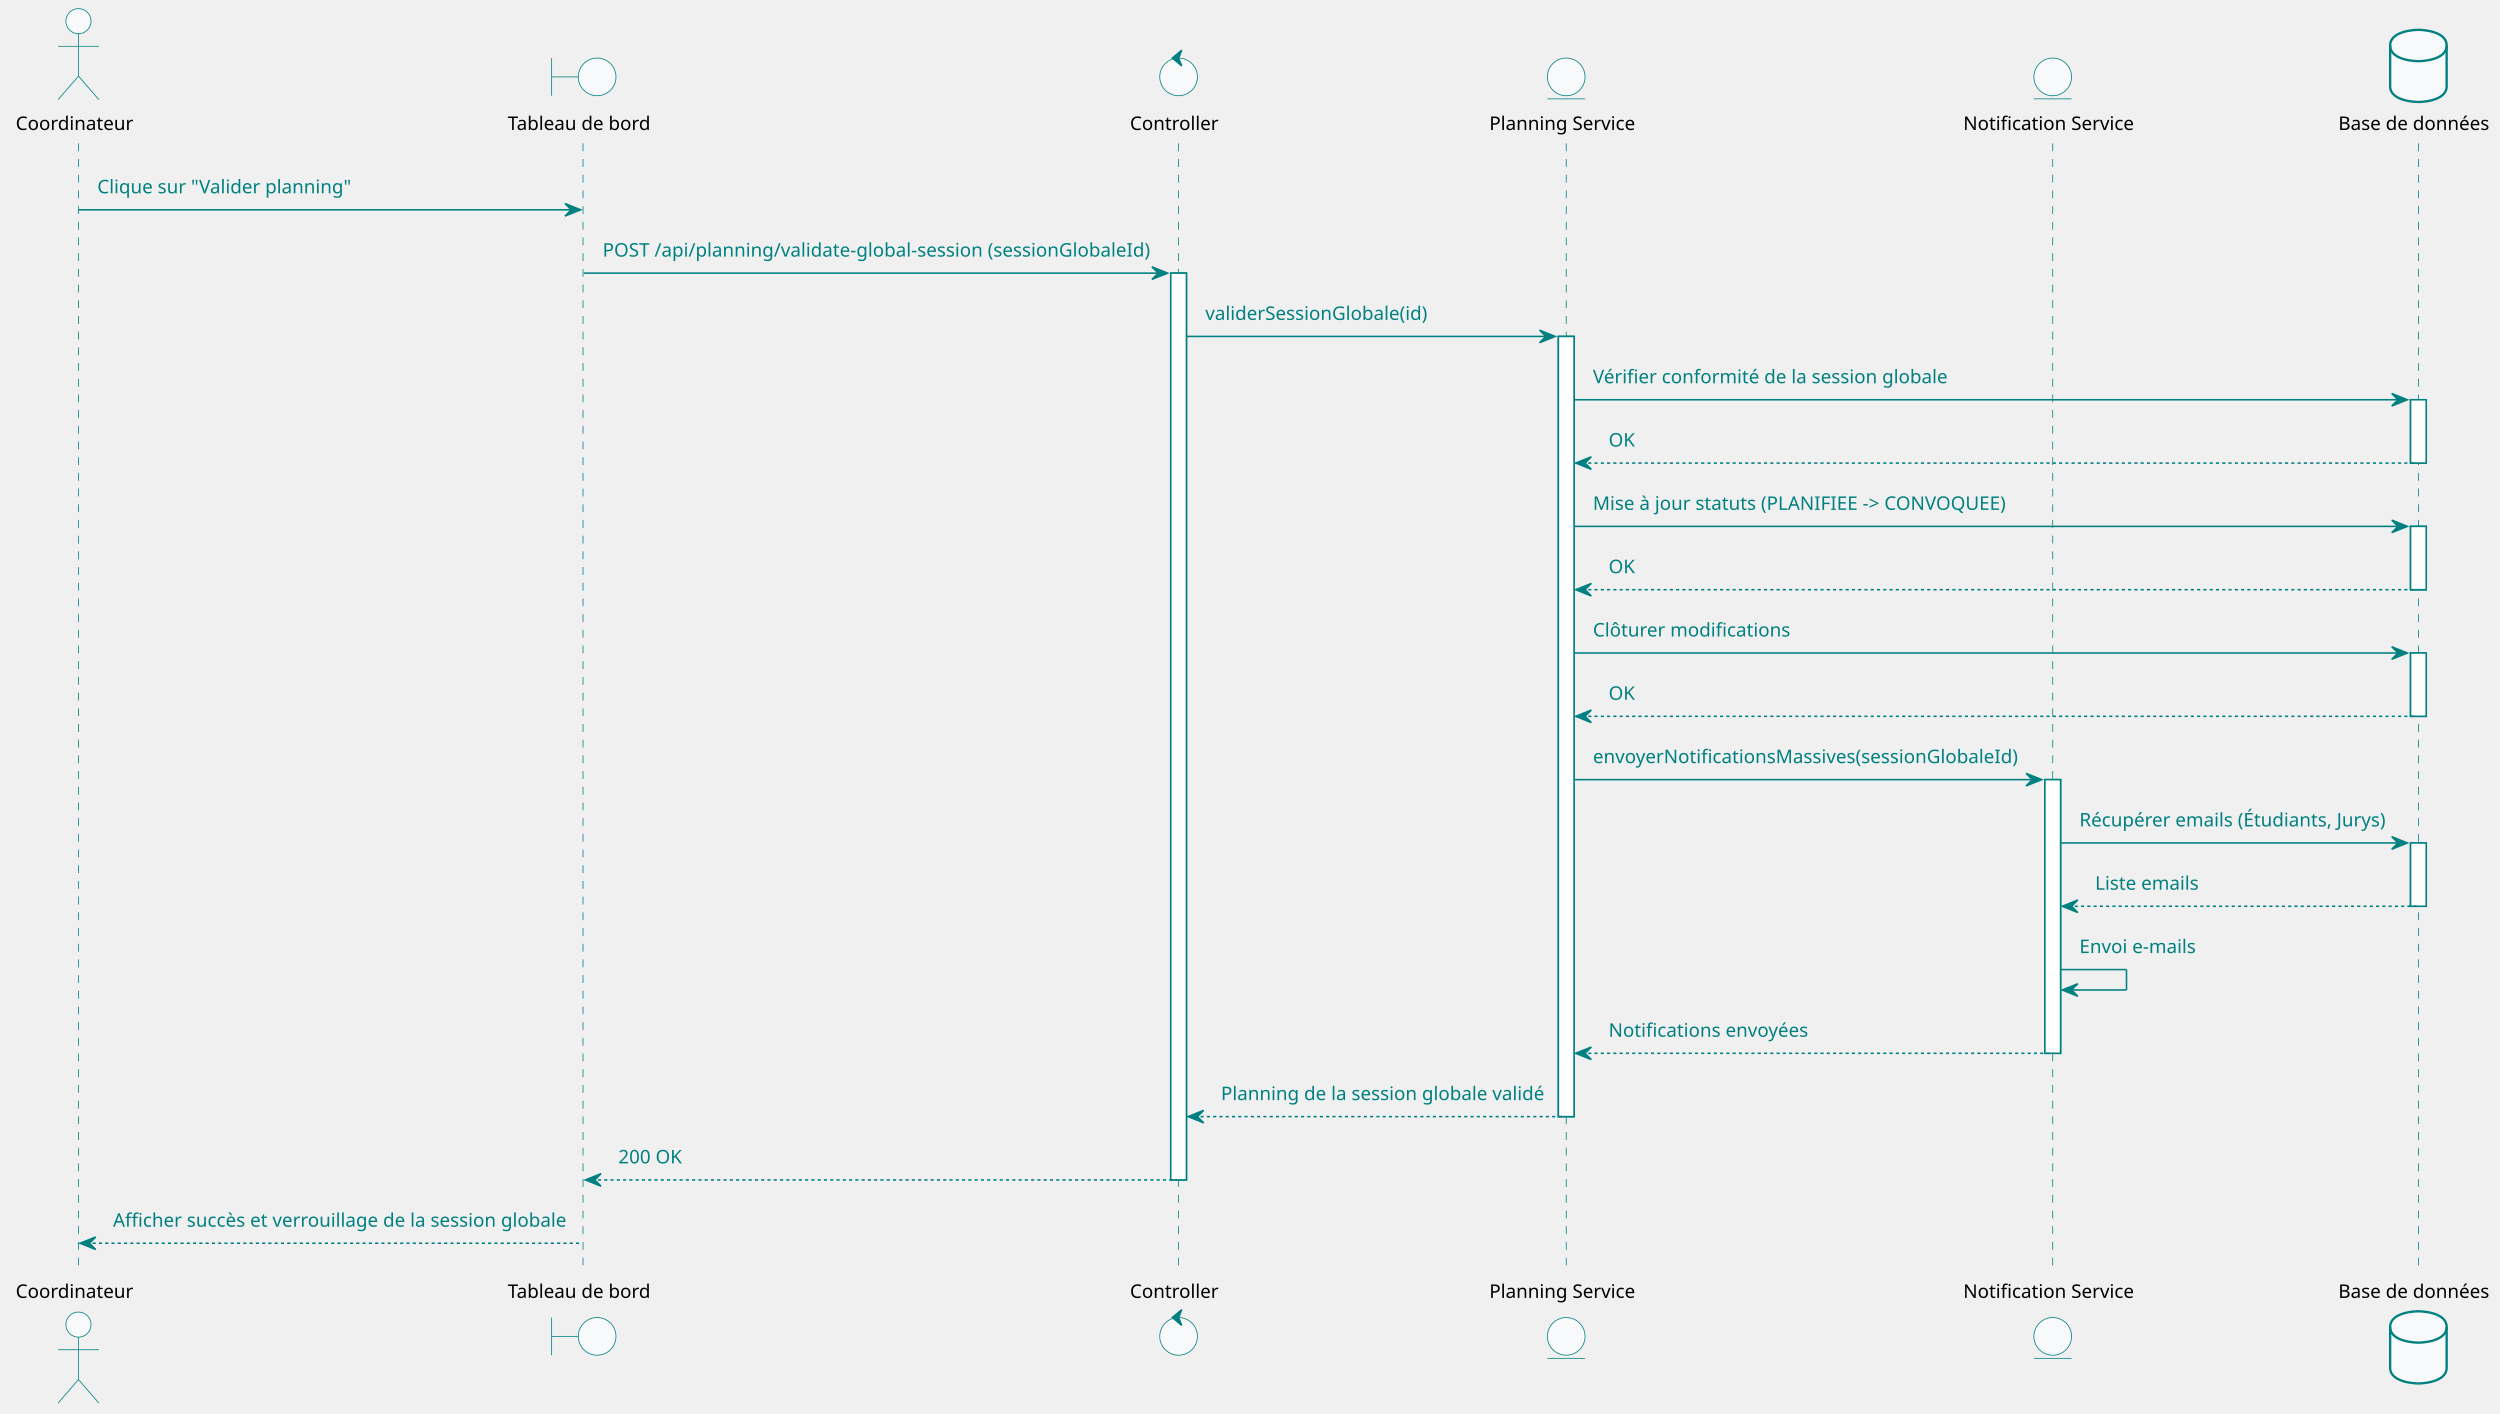
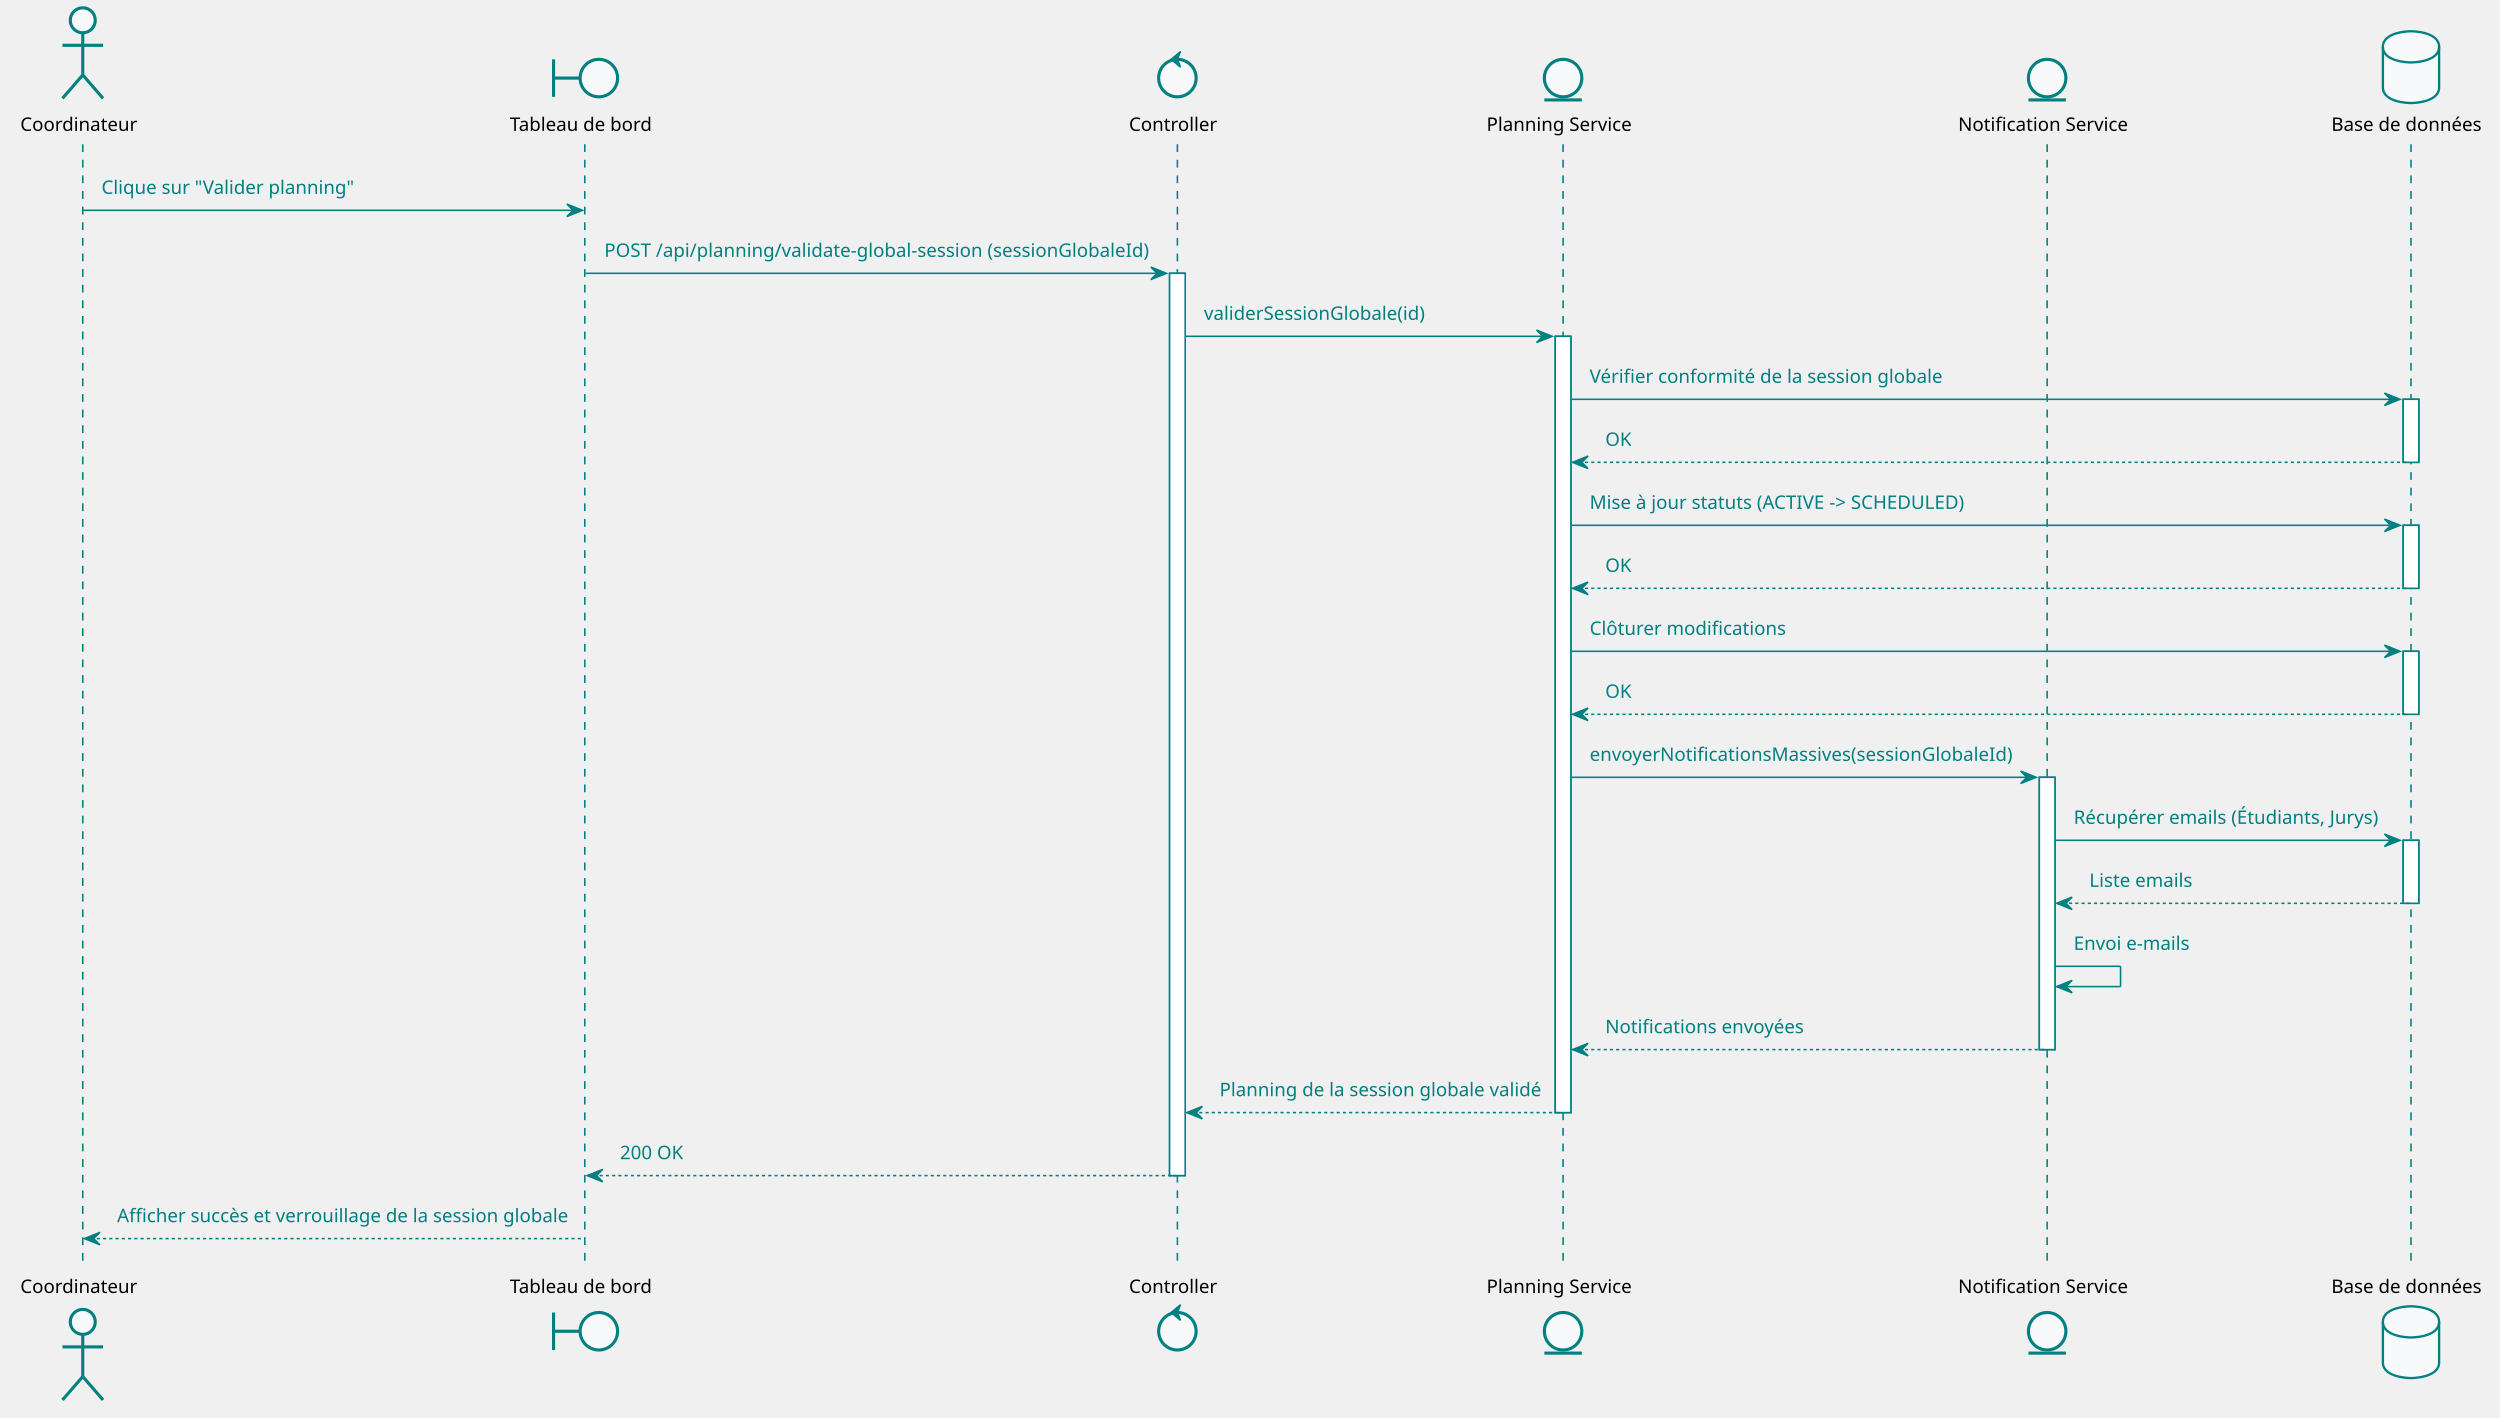
- <svg xmlns="http://www.w3.org/2000/svg" contentStyleType="text/css" height="901px" preserveAspectRatio="none" style="width:1593px;height:901px;background:#FFFFFF;" version="1.1" viewBox="0 0 1593 901" width="1593px" zoomAndPan="magnify">
+ <svg xmlns="http://www.w3.org/2000/svg" contentScriptType="application/ecmascript" contentStyleType="text/css" height="908px" preserveAspectRatio="none" style="width:1601px;height:908px;" version="1.1" viewBox="0 0 1601 908" width="1601px" zoomAndPan="magnify">
  <defs />
  <g>
-     <rect fill="#FFFFFF" height="577.818" style="stroke:#008080;stroke-width:1.0;" width="10" x="746" y="174.032" />
-     <rect fill="#FFFFFF" height="497.129" style="stroke:#008080;stroke-width:1.0;" width="10" x="993" y="214.376" />
-     <rect fill="#FFFFFF" height="174.376" style="stroke:#008080;stroke-width:1.0;" width="10" x="1303" y="496.785" />
-     <rect fill="#FFFFFF" height="40.344" style="stroke:#008080;stroke-width:1.0;" width="10" x="1536" y="254.721" />
-     <rect fill="#FFFFFF" height="40.344" style="stroke:#008080;stroke-width:1.0;" width="10" x="1536" y="335.409" />
-     <rect fill="#FFFFFF" height="40.344" style="stroke:#008080;stroke-width:1.0;" width="10" x="1536" y="416.097" />
-     <rect fill="#FFFFFF" height="40.344" style="stroke:#008080;stroke-width:1.0;" width="10" x="1536" y="537.129" />
-     <line style="stroke:#008080;stroke-width:0.5;stroke-dasharray:5.0,5.0;" x1="50" x2="50" y1="91.344" y2="810.194" />
-     <line style="stroke:#008080;stroke-width:0.5;stroke-dasharray:5.0,5.0;" x1="371.5" x2="371.5" y1="91.344" y2="810.194" />
-     <line style="stroke:#008080;stroke-width:0.5;stroke-dasharray:5.0,5.0;" x1="751" x2="751" y1="91.344" y2="810.194" />
-     <line style="stroke:#008080;stroke-width:0.5;stroke-dasharray:5.0,5.0;" x1="998" x2="998" y1="91.344" y2="810.194" />
-     <line style="stroke:#008080;stroke-width:0.5;stroke-dasharray:5.0,5.0;" x1="1308" x2="1308" y1="91.344" y2="810.194" />
-     <line style="stroke:#008080;stroke-width:0.5;stroke-dasharray:5.0,5.0;" x1="1541" x2="1541" y1="91.344" y2="810.194" />
-     <text fill="#000000" font-family="sans-serif" font-size="12" lengthAdjust="spacing" textLength="74" x="10" y="82.828">Coordinateur</text>
-     <ellipse cx="50" cy="13.5" fill="#F8F9FA" rx="8" ry="8" style="stroke:#008080;stroke-width:0.5;" />
-     <path d="M50,21.5 L50,48.5 M37,29.5 L63,29.5 M50,48.5 L37,63.5 M50,48.5 L63,63.5 " fill="none" style="stroke:#008080;stroke-width:0.5;" />
-     <text fill="#000000" font-family="sans-serif" font-size="12" lengthAdjust="spacing" textLength="74" x="10" y="827.022">Coordinateur</text>
-     <ellipse cx="50" cy="844.038" fill="#F8F9FA" rx="8" ry="8" style="stroke:#008080;stroke-width:0.5;" />
-     <path d="M50,852.038 L50,879.038 M37,860.038 L63,860.038 M50,879.038 L37,894.038 M50,879.038 L63,894.038 " fill="none" style="stroke:#008080;stroke-width:0.5;" />
-     <text fill="#000000" font-family="sans-serif" font-size="12" lengthAdjust="spacing" textLength="91" x="323.5" y="82.828">Tableau de bord</text>
-     <path d="M351.5,37 L351.5,61 M351.5,49 L368.5,49 " fill="none" style="stroke:#008080;stroke-width:0.5;" />
-     <ellipse cx="380.5" cy="49" fill="#F8F9FA" rx="12" ry="12" style="stroke:#008080;stroke-width:0.5;" />
-     <text fill="#000000" font-family="sans-serif" font-size="12" lengthAdjust="spacing" textLength="91" x="323.5" y="827.022">Tableau de bord</text>
-     <path d="M351.5,839.538 L351.5,863.538 M351.5,851.538 L368.5,851.538 " fill="none" style="stroke:#008080;stroke-width:0.5;" />
-     <ellipse cx="380.5" cy="851.538" fill="#F8F9FA" rx="12" ry="12" style="stroke:#008080;stroke-width:0.5;" />
-     <text fill="#000000" font-family="sans-serif" font-size="12" lengthAdjust="spacing" textLength="56" x="720" y="82.828">Controller</text>
-     <ellipse cx="751" cy="49" fill="#F8F9FA" rx="12" ry="12" style="stroke:#008080;stroke-width:0.5;" />
-     <polygon fill="#008080" points="747,37,753,32,751,37,753,42,747,37" style="stroke:#008080;stroke-width:1.0;" />
-     <text fill="#000000" font-family="sans-serif" font-size="12" lengthAdjust="spacing" textLength="56" x="720" y="827.022">Controller</text>
-     <ellipse cx="751" cy="851.538" fill="#F8F9FA" rx="12" ry="12" style="stroke:#008080;stroke-width:0.5;" />
-     <polygon fill="#008080" points="747,839.538,753,834.538,751,839.538,753,844.538,747,839.538" style="stroke:#008080;stroke-width:1.0;" />
-     <text fill="#000000" font-family="sans-serif" font-size="12" lengthAdjust="spacing" textLength="92" x="949" y="82.828">Planning Service</text>
-     <ellipse cx="998" cy="49" fill="#F8F9FA" rx="12" ry="12" style="stroke:#008080;stroke-width:0.5;" />
-     <line style="stroke:#008080;stroke-width:0.5;" x1="986" x2="1010" y1="63" y2="63" />
-     <text fill="#000000" font-family="sans-serif" font-size="12" lengthAdjust="spacing" textLength="92" x="949" y="827.022">Planning Service</text>
-     <ellipse cx="998" cy="851.538" fill="#F8F9FA" rx="12" ry="12" style="stroke:#008080;stroke-width:0.5;" />
-     <line style="stroke:#008080;stroke-width:0.5;" x1="986" x2="1010" y1="865.538" y2="865.538" />
-     <text fill="#000000" font-family="sans-serif" font-size="12" lengthAdjust="spacing" textLength="108" x="1251" y="82.828">Notification Service</text>
-     <ellipse cx="1308" cy="49" fill="#F8F9FA" rx="12" ry="12" style="stroke:#008080;stroke-width:0.5;" />
-     <line style="stroke:#008080;stroke-width:0.5;" x1="1296" x2="1320" y1="63" y2="63" />
-     <text fill="#000000" font-family="sans-serif" font-size="12" lengthAdjust="spacing" textLength="108" x="1251" y="827.022">Notification Service</text>
-     <ellipse cx="1308" cy="851.538" fill="#F8F9FA" rx="12" ry="12" style="stroke:#008080;stroke-width:0.5;" />
-     <line style="stroke:#008080;stroke-width:0.5;" x1="1296" x2="1320" y1="865.538" y2="865.538" />
-     <text fill="#000000" font-family="sans-serif" font-size="12" lengthAdjust="spacing" textLength="96" x="1490" y="82.828">Base de données</text>
-     <path d="M1523,29 C1523,19 1541,19 1541,19 C1541,19 1559,19 1559,29 L1559,55 C1559,65 1541,65 1541,65 C1541,65 1523,65 1523,55 L1523,29 " fill="#F8F9FA" style="stroke:#008080;stroke-width:1.5;" />
-     <path d="M1523,29 C1523,39 1541,39 1541,39 C1541,39 1559,39 1559,29 " fill="none" style="stroke:#008080;stroke-width:1.5;" />
-     <text fill="#000000" font-family="sans-serif" font-size="12" lengthAdjust="spacing" textLength="96" x="1490" y="827.022">Base de données</text>
-     <path d="M1523,845.538 C1523,835.538 1541,835.538 1541,835.538 C1541,835.538 1559,835.538 1559,845.538 L1559,871.538 C1559,881.538 1541,881.538 1541,881.538 C1541,881.538 1523,881.538 1523,871.538 L1523,845.538 " fill="#F8F9FA" style="stroke:#008080;stroke-width:1.5;" />
-     <path d="M1523,845.538 C1523,855.538 1541,855.538 1541,855.538 C1541,855.538 1559,855.538 1559,845.538 " fill="none" style="stroke:#008080;stroke-width:1.5;" />
-     <rect fill="#FFFFFF" height="577.818" style="stroke:#008080;stroke-width:1.0;" width="10" x="746" y="174.032" />
-     <rect fill="#FFFFFF" height="497.129" style="stroke:#008080;stroke-width:1.0;" width="10" x="993" y="214.376" />
-     <rect fill="#FFFFFF" height="174.376" style="stroke:#008080;stroke-width:1.0;" width="10" x="1303" y="496.785" />
-     <rect fill="#FFFFFF" height="40.344" style="stroke:#008080;stroke-width:1.0;" width="10" x="1536" y="254.721" />
-     <rect fill="#FFFFFF" height="40.344" style="stroke:#008080;stroke-width:1.0;" width="10" x="1536" y="335.409" />
-     <rect fill="#FFFFFF" height="40.344" style="stroke:#008080;stroke-width:1.0;" width="10" x="1536" y="416.097" />
-     <rect fill="#FFFFFF" height="40.344" style="stroke:#008080;stroke-width:1.0;" width="10" x="1536" y="537.129" />
-     <polygon fill="#008080" points="360,129.688,370,133.688,360,137.688,364,133.688" style="stroke:#008080;stroke-width:1.0;" />
-     <line style="stroke:#008080;stroke-width:1.0;" x1="50" x2="366" y1="133.688" y2="133.688" />
-     <text fill="#008080" font-family="sans-serif" font-size="12" lengthAdjust="spacing" textLength="159" x="62" y="123.172">Clique sur "Valider planning"</text>
-     <polygon fill="#008080" points="734,170.032,744,174.032,734,178.032,738,174.032" style="stroke:#008080;stroke-width:1.0;" />
-     <line style="stroke:#008080;stroke-width:1.0;" x1="372" x2="740" y1="174.032" y2="174.032" />
-     <text fill="#008080" font-family="sans-serif" font-size="12" lengthAdjust="spacing" textLength="345" x="384" y="163.516">POST /api/planning/validate-global-session (sessionGlobaleId)</text>
-     <polygon fill="#008080" points="981,210.376,991,214.376,981,218.376,985,214.376" style="stroke:#008080;stroke-width:1.0;" />
-     <line style="stroke:#008080;stroke-width:1.0;" x1="756" x2="987" y1="214.376" y2="214.376" />
-     <text fill="#008080" font-family="sans-serif" font-size="12" lengthAdjust="spacing" textLength="142" x="768" y="203.86">validerSessionGlobale(id)</text>
-     <polygon fill="#008080" points="1524,250.721,1534,254.721,1524,258.721,1528,254.721" style="stroke:#008080;stroke-width:1.0;" />
-     <line style="stroke:#008080;stroke-width:1.0;" x1="1003" x2="1530" y1="254.721" y2="254.721" />
-     <text fill="#008080" font-family="sans-serif" font-size="12" lengthAdjust="spacing" textLength="224" x="1015" y="244.204">Vérifier conformité de la session globale</text>
-     <polygon fill="#008080" points="1014,291.065,1004,295.065,1014,299.065,1010,295.065" style="stroke:#008080;stroke-width:1.0;" />
-     <line style="stroke:#008080;stroke-width:1.0;stroke-dasharray:2.0,2.0;" x1="1008" x2="1540" y1="295.065" y2="295.065" />
-     <text fill="#008080" font-family="sans-serif" font-size="12" lengthAdjust="spacing" textLength="16" x="1025" y="284.549">OK</text>
-     <polygon fill="#008080" points="1524,331.409,1534,335.409,1524,339.409,1528,335.409" style="stroke:#008080;stroke-width:1.0;" />
-     <line style="stroke:#008080;stroke-width:1.0;" x1="1003" x2="1530" y1="335.409" y2="335.409" />
-     <text fill="#008080" font-family="sans-serif" font-size="12" lengthAdjust="spacing" textLength="263" x="1015" y="324.893">Mise à jour statuts (PLANIFIEE -&gt; CONVOQUEE)</text>
-     <polygon fill="#008080" points="1014,371.753,1004,375.753,1014,379.753,1010,375.753" style="stroke:#008080;stroke-width:1.0;" />
-     <line style="stroke:#008080;stroke-width:1.0;stroke-dasharray:2.0,2.0;" x1="1008" x2="1540" y1="375.753" y2="375.753" />
-     <text fill="#008080" font-family="sans-serif" font-size="12" lengthAdjust="spacing" textLength="16" x="1025" y="365.237">OK</text>
-     <polygon fill="#008080" points="1524,412.097,1534,416.097,1524,420.097,1528,416.097" style="stroke:#008080;stroke-width:1.0;" />
-     <line style="stroke:#008080;stroke-width:1.0;" x1="1003" x2="1530" y1="416.097" y2="416.097" />
-     <text fill="#008080" font-family="sans-serif" font-size="12" lengthAdjust="spacing" textLength="124" x="1015" y="405.581">Clôturer modifications</text>
-     <polygon fill="#008080" points="1014,452.441,1004,456.441,1014,460.441,1010,456.441" style="stroke:#008080;stroke-width:1.0;" />
-     <line style="stroke:#008080;stroke-width:1.0;stroke-dasharray:2.0,2.0;" x1="1008" x2="1540" y1="456.441" y2="456.441" />
-     <text fill="#008080" font-family="sans-serif" font-size="12" lengthAdjust="spacing" textLength="16" x="1025" y="445.925">OK</text>
-     <polygon fill="#008080" points="1291,492.785,1301,496.785,1291,500.785,1295,496.785" style="stroke:#008080;stroke-width:1.0;" />
-     <line style="stroke:#008080;stroke-width:1.0;" x1="1003" x2="1297" y1="496.785" y2="496.785" />
-     <text fill="#008080" font-family="sans-serif" font-size="12" lengthAdjust="spacing" textLength="271" x="1015" y="486.269">envoyerNotificationsMassives(sessionGlobaleId)</text>
-     <polygon fill="#008080" points="1524,533.129,1534,537.129,1524,541.129,1528,537.129" style="stroke:#008080;stroke-width:1.0;" />
-     <line style="stroke:#008080;stroke-width:1.0;" x1="1313" x2="1530" y1="537.129" y2="537.129" />
-     <text fill="#008080" font-family="sans-serif" font-size="12" lengthAdjust="spacing" textLength="194" x="1325" y="526.613">Récupérer emails (Étudiants, Jurys)</text>
-     <polygon fill="#008080" points="1324,573.473,1314,577.473,1324,581.473,1320,577.473" style="stroke:#008080;stroke-width:1.0;" />
-     <line style="stroke:#008080;stroke-width:1.0;stroke-dasharray:2.0,2.0;" x1="1318" x2="1540" y1="577.473" y2="577.473" />
-     <text fill="#008080" font-family="sans-serif" font-size="12" lengthAdjust="spacing" textLength="66" x="1335" y="566.957">Liste emails</text>
-     <line style="stroke:#008080;stroke-width:1.0;" x1="1313" x2="1355" y1="617.818" y2="617.818" />
-     <line style="stroke:#008080;stroke-width:1.0;" x1="1355" x2="1355" y1="617.818" y2="630.818" />
-     <line style="stroke:#008080;stroke-width:1.0;" x1="1314" x2="1355" y1="630.818" y2="630.818" />
-     <polygon fill="#008080" points="1324,626.818,1314,630.818,1324,634.818,1320,630.818" style="stroke:#008080;stroke-width:1.0;" />
-     <text fill="#008080" font-family="sans-serif" font-size="12" lengthAdjust="spacing" textLength="74" x="1325" y="607.302">Envoi e-mails</text>
-     <polygon fill="#008080" points="1014,667.162,1004,671.162,1014,675.162,1010,671.162" style="stroke:#008080;stroke-width:1.0;" />
-     <line style="stroke:#008080;stroke-width:1.0;stroke-dasharray:2.0,2.0;" x1="1008" x2="1307" y1="671.162" y2="671.162" />
-     <text fill="#008080" font-family="sans-serif" font-size="12" lengthAdjust="spacing" textLength="126" x="1025" y="660.646">Notifications envoyées</text>
-     <polygon fill="#008080" points="767,707.506,757,711.506,767,715.506,763,711.506" style="stroke:#008080;stroke-width:1.0;" />
-     <line style="stroke:#008080;stroke-width:1.0;stroke-dasharray:2.0,2.0;" x1="761" x2="997" y1="711.506" y2="711.506" />
-     <text fill="#008080" font-family="sans-serif" font-size="12" lengthAdjust="spacing" textLength="203" x="778" y="700.99">Planning de la session globale validé</text>
-     <polygon fill="#008080" points="383,747.85,373,751.85,383,755.85,379,751.85" style="stroke:#008080;stroke-width:1.0;" />
-     <line style="stroke:#008080;stroke-width:1.0;stroke-dasharray:2.0,2.0;" x1="377" x2="750" y1="751.85" y2="751.85" />
-     <text fill="#008080" font-family="sans-serif" font-size="12" lengthAdjust="spacing" textLength="40" x="394" y="741.334">200 OK</text>
-     <polygon fill="#008080" points="61,788.194,51,792.194,61,796.194,57,792.194" style="stroke:#008080;stroke-width:1.0;" />
-     <line style="stroke:#008080;stroke-width:1.0;stroke-dasharray:2.0,2.0;" x1="55" x2="371" y1="792.194" y2="792.194" />
-     <text fill="#008080" font-family="sans-serif" font-size="12" lengthAdjust="spacing" textLength="288" x="72" y="781.678">Afficher succès et verrouillage de la session globale</text>
+     <rect fill="#FFFFFF" height="577.818" style="stroke: #008080; stroke-width: 1.0;" width="10" x="749" y="175.032" />
+     <rect fill="#FFFFFF" height="497.129" style="stroke: #008080; stroke-width: 1.0;" width="10" x="996" y="215.376" />
+     <rect fill="#FFFFFF" height="174.376" style="stroke: #008080; stroke-width: 1.0;" width="10" x="1306" y="497.785" />
+     <rect fill="#FFFFFF" height="40.344" style="stroke: #008080; stroke-width: 1.0;" width="10" x="1539" y="255.721" />
+     <rect fill="#FFFFFF" height="40.344" style="stroke: #008080; stroke-width: 1.0;" width="10" x="1539" y="336.409" />
+     <rect fill="#FFFFFF" height="40.344" style="stroke: #008080; stroke-width: 1.0;" width="10" x="1539" y="417.097" />
+     <rect fill="#FFFFFF" height="40.344" style="stroke: #008080; stroke-width: 1.0;" width="10" x="1539" y="538.129" />
+     <line style="stroke: #008080; stroke-width: 1.0; stroke-dasharray: 5.0,5.0;" x1="53" x2="53" y1="92.344" y2="811.194" />
+     <line style="stroke: #008080; stroke-width: 1.0; stroke-dasharray: 5.0,5.0;" x1="374.5" x2="374.5" y1="92.344" y2="811.194" />
+     <line style="stroke: #008080; stroke-width: 1.0; stroke-dasharray: 5.0,5.0;" x1="754" x2="754" y1="92.344" y2="811.194" />
+     <line style="stroke: #008080; stroke-width: 1.0; stroke-dasharray: 5.0,5.0;" x1="1001" x2="1001" y1="92.344" y2="811.194" />
+     <line style="stroke: #008080; stroke-width: 1.0; stroke-dasharray: 5.0,5.0;" x1="1311" x2="1311" y1="92.344" y2="811.194" />
+     <line style="stroke: #008080; stroke-width: 1.0; stroke-dasharray: 5.0,5.0;" x1="1544" x2="1544" y1="92.344" y2="811.194" />
+     <text fill="#000000" font-family="sans-serif" font-size="12" lengthAdjust="spacingAndGlyphs" textLength="74" x="13" y="83.828">Coordinateur</text>
+     <ellipse cx="53" cy="13" fill="#F8F9FA" rx="8" ry="8" style="stroke: #008080; stroke-width: 2.0;" />
+     <path d="M53,21 L53,48 M40,29 L66,29 M53,48 L40,63 M53,48 L66,63 " fill="none" style="stroke: #008080; stroke-width: 2.0;" />
+     <text fill="#000000" font-family="sans-serif" font-size="12" lengthAdjust="spacingAndGlyphs" textLength="74" x="13" y="828.022">Coordinateur</text>
+     <ellipse cx="53" cy="846.538" fill="#F8F9FA" rx="8" ry="8" style="stroke: #008080; stroke-width: 2.0;" />
+     <path d="M53,854.538 L53,881.538 M40,862.538 L66,862.538 M53,881.538 L40,896.538 M53,881.538 L66,896.538 " fill="none" style="stroke: #008080; stroke-width: 2.0;" />
+     <text fill="#000000" font-family="sans-serif" font-size="12" lengthAdjust="spacingAndGlyphs" textLength="91" x="326.5" y="83.828">Tableau de bord</text>
+     <path d="M354.5,38 L354.5,62 M354.5,50 L371.5,50 " fill="none" style="stroke: #008080; stroke-width: 2.0;" />
+     <ellipse cx="383.5" cy="50" fill="#F8F9FA" rx="12" ry="12" style="stroke: #008080; stroke-width: 2.0;" />
+     <text fill="#000000" font-family="sans-serif" font-size="12" lengthAdjust="spacingAndGlyphs" textLength="91" x="326.5" y="828.022">Tableau de bord</text>
+     <path d="M354.5,840.538 L354.5,864.538 M354.5,852.538 L371.5,852.538 " fill="none" style="stroke: #008080; stroke-width: 2.0;" />
+     <ellipse cx="383.5" cy="852.538" fill="#F8F9FA" rx="12" ry="12" style="stroke: #008080; stroke-width: 2.0;" />
+     <text fill="#000000" font-family="sans-serif" font-size="12" lengthAdjust="spacingAndGlyphs" textLength="56" x="723" y="83.828">Controller</text>
+     <ellipse cx="754" cy="50" fill="#F8F9FA" rx="12" ry="12" style="stroke: #008080; stroke-width: 2.0;" />
+     <polygon fill="#008080" points="750,38,756,33,754,38,756,43,750,38" style="stroke: #008080; stroke-width: 1.0;" />
+     <text fill="#000000" font-family="sans-serif" font-size="12" lengthAdjust="spacingAndGlyphs" textLength="56" x="723" y="828.022">Controller</text>
+     <ellipse cx="754" cy="852.538" fill="#F8F9FA" rx="12" ry="12" style="stroke: #008080; stroke-width: 2.0;" />
+     <polygon fill="#008080" points="750,840.538,756,835.538,754,840.538,756,845.538,750,840.538" style="stroke: #008080; stroke-width: 1.0;" />
+     <text fill="#000000" font-family="sans-serif" font-size="12" lengthAdjust="spacingAndGlyphs" textLength="92" x="952" y="83.828">Planning Service</text>
+     <ellipse cx="1001" cy="50" fill="#F8F9FA" rx="12" ry="12" style="stroke: #008080; stroke-width: 2.0;" />
+     <line style="stroke: #008080; stroke-width: 2.0;" x1="989" x2="1013" y1="64" y2="64" />
+     <text fill="#000000" font-family="sans-serif" font-size="12" lengthAdjust="spacingAndGlyphs" textLength="92" x="952" y="828.022">Planning Service</text>
+     <ellipse cx="1001" cy="852.538" fill="#F8F9FA" rx="12" ry="12" style="stroke: #008080; stroke-width: 2.0;" />
+     <line style="stroke: #008080; stroke-width: 2.0;" x1="989" x2="1013" y1="866.538" y2="866.538" />
+     <text fill="#000000" font-family="sans-serif" font-size="12" lengthAdjust="spacingAndGlyphs" textLength="108" x="1254" y="83.828">Notification Service</text>
+     <ellipse cx="1311" cy="50" fill="#F8F9FA" rx="12" ry="12" style="stroke: #008080; stroke-width: 2.0;" />
+     <line style="stroke: #008080; stroke-width: 2.0;" x1="1299" x2="1323" y1="64" y2="64" />
+     <text fill="#000000" font-family="sans-serif" font-size="12" lengthAdjust="spacingAndGlyphs" textLength="108" x="1254" y="828.022">Notification Service</text>
+     <ellipse cx="1311" cy="852.538" fill="#F8F9FA" rx="12" ry="12" style="stroke: #008080; stroke-width: 2.0;" />
+     <line style="stroke: #008080; stroke-width: 2.0;" x1="1299" x2="1323" y1="866.538" y2="866.538" />
+     <text fill="#000000" font-family="sans-serif" font-size="12" lengthAdjust="spacingAndGlyphs" textLength="96" x="1493" y="83.828">Base de données</text>
+     <path d="M1526,30 C1526,20 1544,20 1544,20 C1544,20 1562,20 1562,30 L1562,56 C1562,66 1544,66 1544,66 C1544,66 1526,66 1526,56 L1526,30 " fill="#F8F9FA" style="stroke: #008080; stroke-width: 1.5;" />
+     <path d="M1526,30 C1526,40 1544,40 1544,40 C1544,40 1562,40 1562,30 " fill="none" style="stroke: #008080; stroke-width: 1.5;" />
+     <text fill="#000000" font-family="sans-serif" font-size="12" lengthAdjust="spacingAndGlyphs" textLength="96" x="1493" y="828.022">Base de données</text>
+     <path d="M1526,846.538 C1526,836.538 1544,836.538 1544,836.538 C1544,836.538 1562,836.538 1562,846.538 L1562,872.538 C1562,882.538 1544,882.538 1544,882.538 C1544,882.538 1526,882.538 1526,872.538 L1526,846.538 " fill="#F8F9FA" style="stroke: #008080; stroke-width: 1.5;" />
+     <path d="M1526,846.538 C1526,856.538 1544,856.538 1544,856.538 C1544,856.538 1562,856.538 1562,846.538 " fill="none" style="stroke: #008080; stroke-width: 1.5;" />
+     <rect fill="#FFFFFF" height="577.818" style="stroke: #008080; stroke-width: 1.0;" width="10" x="749" y="175.032" />
+     <rect fill="#FFFFFF" height="497.129" style="stroke: #008080; stroke-width: 1.0;" width="10" x="996" y="215.376" />
+     <rect fill="#FFFFFF" height="174.376" style="stroke: #008080; stroke-width: 1.0;" width="10" x="1306" y="497.785" />
+     <rect fill="#FFFFFF" height="40.344" style="stroke: #008080; stroke-width: 1.0;" width="10" x="1539" y="255.721" />
+     <rect fill="#FFFFFF" height="40.344" style="stroke: #008080; stroke-width: 1.0;" width="10" x="1539" y="336.409" />
+     <rect fill="#FFFFFF" height="40.344" style="stroke: #008080; stroke-width: 1.0;" width="10" x="1539" y="417.097" />
+     <rect fill="#FFFFFF" height="40.344" style="stroke: #008080; stroke-width: 1.0;" width="10" x="1539" y="538.129" />
+     <polygon fill="#008080" points="363,130.688,373,134.688,363,138.688,367,134.688" style="stroke: #008080; stroke-width: 1.0;" />
+     <line style="stroke: #008080; stroke-width: 1.0;" x1="53" x2="369" y1="134.688" y2="134.688" />
+     <text fill="#008080" font-family="sans-serif" font-size="12" lengthAdjust="spacingAndGlyphs" textLength="159" x="65" y="124.172">Clique sur "Valider planning"</text>
+     <polygon fill="#008080" points="737,171.032,747,175.032,737,179.032,741,175.032" style="stroke: #008080; stroke-width: 1.0;" />
+     <line style="stroke: #008080; stroke-width: 1.0;" x1="375" x2="743" y1="175.032" y2="175.032" />
+     <text fill="#008080" font-family="sans-serif" font-size="12" lengthAdjust="spacingAndGlyphs" textLength="345" x="387" y="164.516">POST /api/planning/validate-global-session (sessionGlobaleId)</text>
+     <polygon fill="#008080" points="984,211.376,994,215.376,984,219.376,988,215.376" style="stroke: #008080; stroke-width: 1.0;" />
+     <line style="stroke: #008080; stroke-width: 1.0;" x1="759" x2="990" y1="215.376" y2="215.376" />
+     <text fill="#008080" font-family="sans-serif" font-size="12" lengthAdjust="spacingAndGlyphs" textLength="142" x="771" y="204.86">validerSessionGlobale(id)</text>
+     <polygon fill="#008080" points="1527,251.721,1537,255.721,1527,259.721,1531,255.721" style="stroke: #008080; stroke-width: 1.0;" />
+     <line style="stroke: #008080; stroke-width: 1.0;" x1="1006" x2="1533" y1="255.721" y2="255.721" />
+     <text fill="#008080" font-family="sans-serif" font-size="12" lengthAdjust="spacingAndGlyphs" textLength="224" x="1018" y="245.204">Vérifier conformité de la session globale</text>
+     <polygon fill="#008080" points="1017,292.065,1007,296.065,1017,300.065,1013,296.065" style="stroke: #008080; stroke-width: 1.0;" />
+     <line style="stroke: #008080; stroke-width: 1.0; stroke-dasharray: 2.0,2.0;" x1="1011" x2="1543" y1="296.065" y2="296.065" />
+     <text fill="#008080" font-family="sans-serif" font-size="12" lengthAdjust="spacingAndGlyphs" textLength="16" x="1028" y="285.549">OK</text>
+     <polygon fill="#008080" points="1527,332.409,1537,336.409,1527,340.409,1531,336.409" style="stroke: #008080; stroke-width: 1.0;" />
+     <line style="stroke: #008080; stroke-width: 1.0;" x1="1006" x2="1533" y1="336.409" y2="336.409" />
+     <text fill="#008080" font-family="sans-serif" font-size="12" lengthAdjust="spacingAndGlyphs" textLength="243" x="1018" y="325.893">Mise à jour statuts (ACTIVE -&gt; SCHEDULED)</text>
+     <polygon fill="#008080" points="1017,372.753,1007,376.753,1017,380.753,1013,376.753" style="stroke: #008080; stroke-width: 1.0;" />
+     <line style="stroke: #008080; stroke-width: 1.0; stroke-dasharray: 2.0,2.0;" x1="1011" x2="1543" y1="376.753" y2="376.753" />
+     <text fill="#008080" font-family="sans-serif" font-size="12" lengthAdjust="spacingAndGlyphs" textLength="16" x="1028" y="366.237">OK</text>
+     <polygon fill="#008080" points="1527,413.097,1537,417.097,1527,421.097,1531,417.097" style="stroke: #008080; stroke-width: 1.0;" />
+     <line style="stroke: #008080; stroke-width: 1.0;" x1="1006" x2="1533" y1="417.097" y2="417.097" />
+     <text fill="#008080" font-family="sans-serif" font-size="12" lengthAdjust="spacingAndGlyphs" textLength="124" x="1018" y="406.581">Clôturer modifications</text>
+     <polygon fill="#008080" points="1017,453.441,1007,457.441,1017,461.441,1013,457.441" style="stroke: #008080; stroke-width: 1.0;" />
+     <line style="stroke: #008080; stroke-width: 1.0; stroke-dasharray: 2.0,2.0;" x1="1011" x2="1543" y1="457.441" y2="457.441" />
+     <text fill="#008080" font-family="sans-serif" font-size="12" lengthAdjust="spacingAndGlyphs" textLength="16" x="1028" y="446.925">OK</text>
+     <polygon fill="#008080" points="1294,493.785,1304,497.785,1294,501.785,1298,497.785" style="stroke: #008080; stroke-width: 1.0;" />
+     <line style="stroke: #008080; stroke-width: 1.0;" x1="1006" x2="1300" y1="497.785" y2="497.785" />
+     <text fill="#008080" font-family="sans-serif" font-size="12" lengthAdjust="spacingAndGlyphs" textLength="271" x="1018" y="487.269">envoyerNotificationsMassives(sessionGlobaleId)</text>
+     <polygon fill="#008080" points="1527,534.129,1537,538.129,1527,542.129,1531,538.129" style="stroke: #008080; stroke-width: 1.0;" />
+     <line style="stroke: #008080; stroke-width: 1.0;" x1="1316" x2="1533" y1="538.129" y2="538.129" />
+     <text fill="#008080" font-family="sans-serif" font-size="12" lengthAdjust="spacingAndGlyphs" textLength="194" x="1328" y="527.613">Récupérer emails (Étudiants, Jurys)</text>
+     <polygon fill="#008080" points="1327,574.473,1317,578.473,1327,582.473,1323,578.473" style="stroke: #008080; stroke-width: 1.0;" />
+     <line style="stroke: #008080; stroke-width: 1.0; stroke-dasharray: 2.0,2.0;" x1="1321" x2="1543" y1="578.473" y2="578.473" />
+     <text fill="#008080" font-family="sans-serif" font-size="12" lengthAdjust="spacingAndGlyphs" textLength="66" x="1338" y="567.957">Liste emails</text>
+     <line style="stroke: #008080; stroke-width: 1.0;" x1="1316" x2="1358" y1="618.818" y2="618.818" />
+     <line style="stroke: #008080; stroke-width: 1.0;" x1="1358" x2="1358" y1="618.818" y2="631.818" />
+     <line style="stroke: #008080; stroke-width: 1.0;" x1="1317" x2="1358" y1="631.818" y2="631.818" />
+     <polygon fill="#008080" points="1327,627.818,1317,631.818,1327,635.818,1323,631.818" style="stroke: #008080; stroke-width: 1.0;" />
+     <text fill="#008080" font-family="sans-serif" font-size="12" lengthAdjust="spacingAndGlyphs" textLength="74" x="1328" y="608.302">Envoi e-mails</text>
+     <polygon fill="#008080" points="1017,668.162,1007,672.162,1017,676.162,1013,672.162" style="stroke: #008080; stroke-width: 1.0;" />
+     <line style="stroke: #008080; stroke-width: 1.0; stroke-dasharray: 2.0,2.0;" x1="1011" x2="1310" y1="672.162" y2="672.162" />
+     <text fill="#008080" font-family="sans-serif" font-size="12" lengthAdjust="spacingAndGlyphs" textLength="126" x="1028" y="661.646">Notifications envoyées</text>
+     <polygon fill="#008080" points="770,708.506,760,712.506,770,716.506,766,712.506" style="stroke: #008080; stroke-width: 1.0;" />
+     <line style="stroke: #008080; stroke-width: 1.0; stroke-dasharray: 2.0,2.0;" x1="764" x2="1000" y1="712.506" y2="712.506" />
+     <text fill="#008080" font-family="sans-serif" font-size="12" lengthAdjust="spacingAndGlyphs" textLength="203" x="781" y="701.99">Planning de la session globale validé</text>
+     <polygon fill="#008080" points="386,748.85,376,752.85,386,756.85,382,752.85" style="stroke: #008080; stroke-width: 1.0;" />
+     <line style="stroke: #008080; stroke-width: 1.0; stroke-dasharray: 2.0,2.0;" x1="380" x2="753" y1="752.85" y2="752.85" />
+     <text fill="#008080" font-family="sans-serif" font-size="12" lengthAdjust="spacingAndGlyphs" textLength="40" x="397" y="742.334">200 OK</text>
+     <polygon fill="#008080" points="64,789.194,54,793.194,64,797.194,60,793.194" style="stroke: #008080; stroke-width: 1.0;" />
+     <line style="stroke: #008080; stroke-width: 1.0; stroke-dasharray: 2.0,2.0;" x1="58" x2="374" y1="793.194" y2="793.194" />
+     <text fill="#008080" font-family="sans-serif" font-size="12" lengthAdjust="spacingAndGlyphs" textLength="288" x="75" y="782.678">Afficher succès et verrouillage de la session globale</text>
  </g>
</svg>
